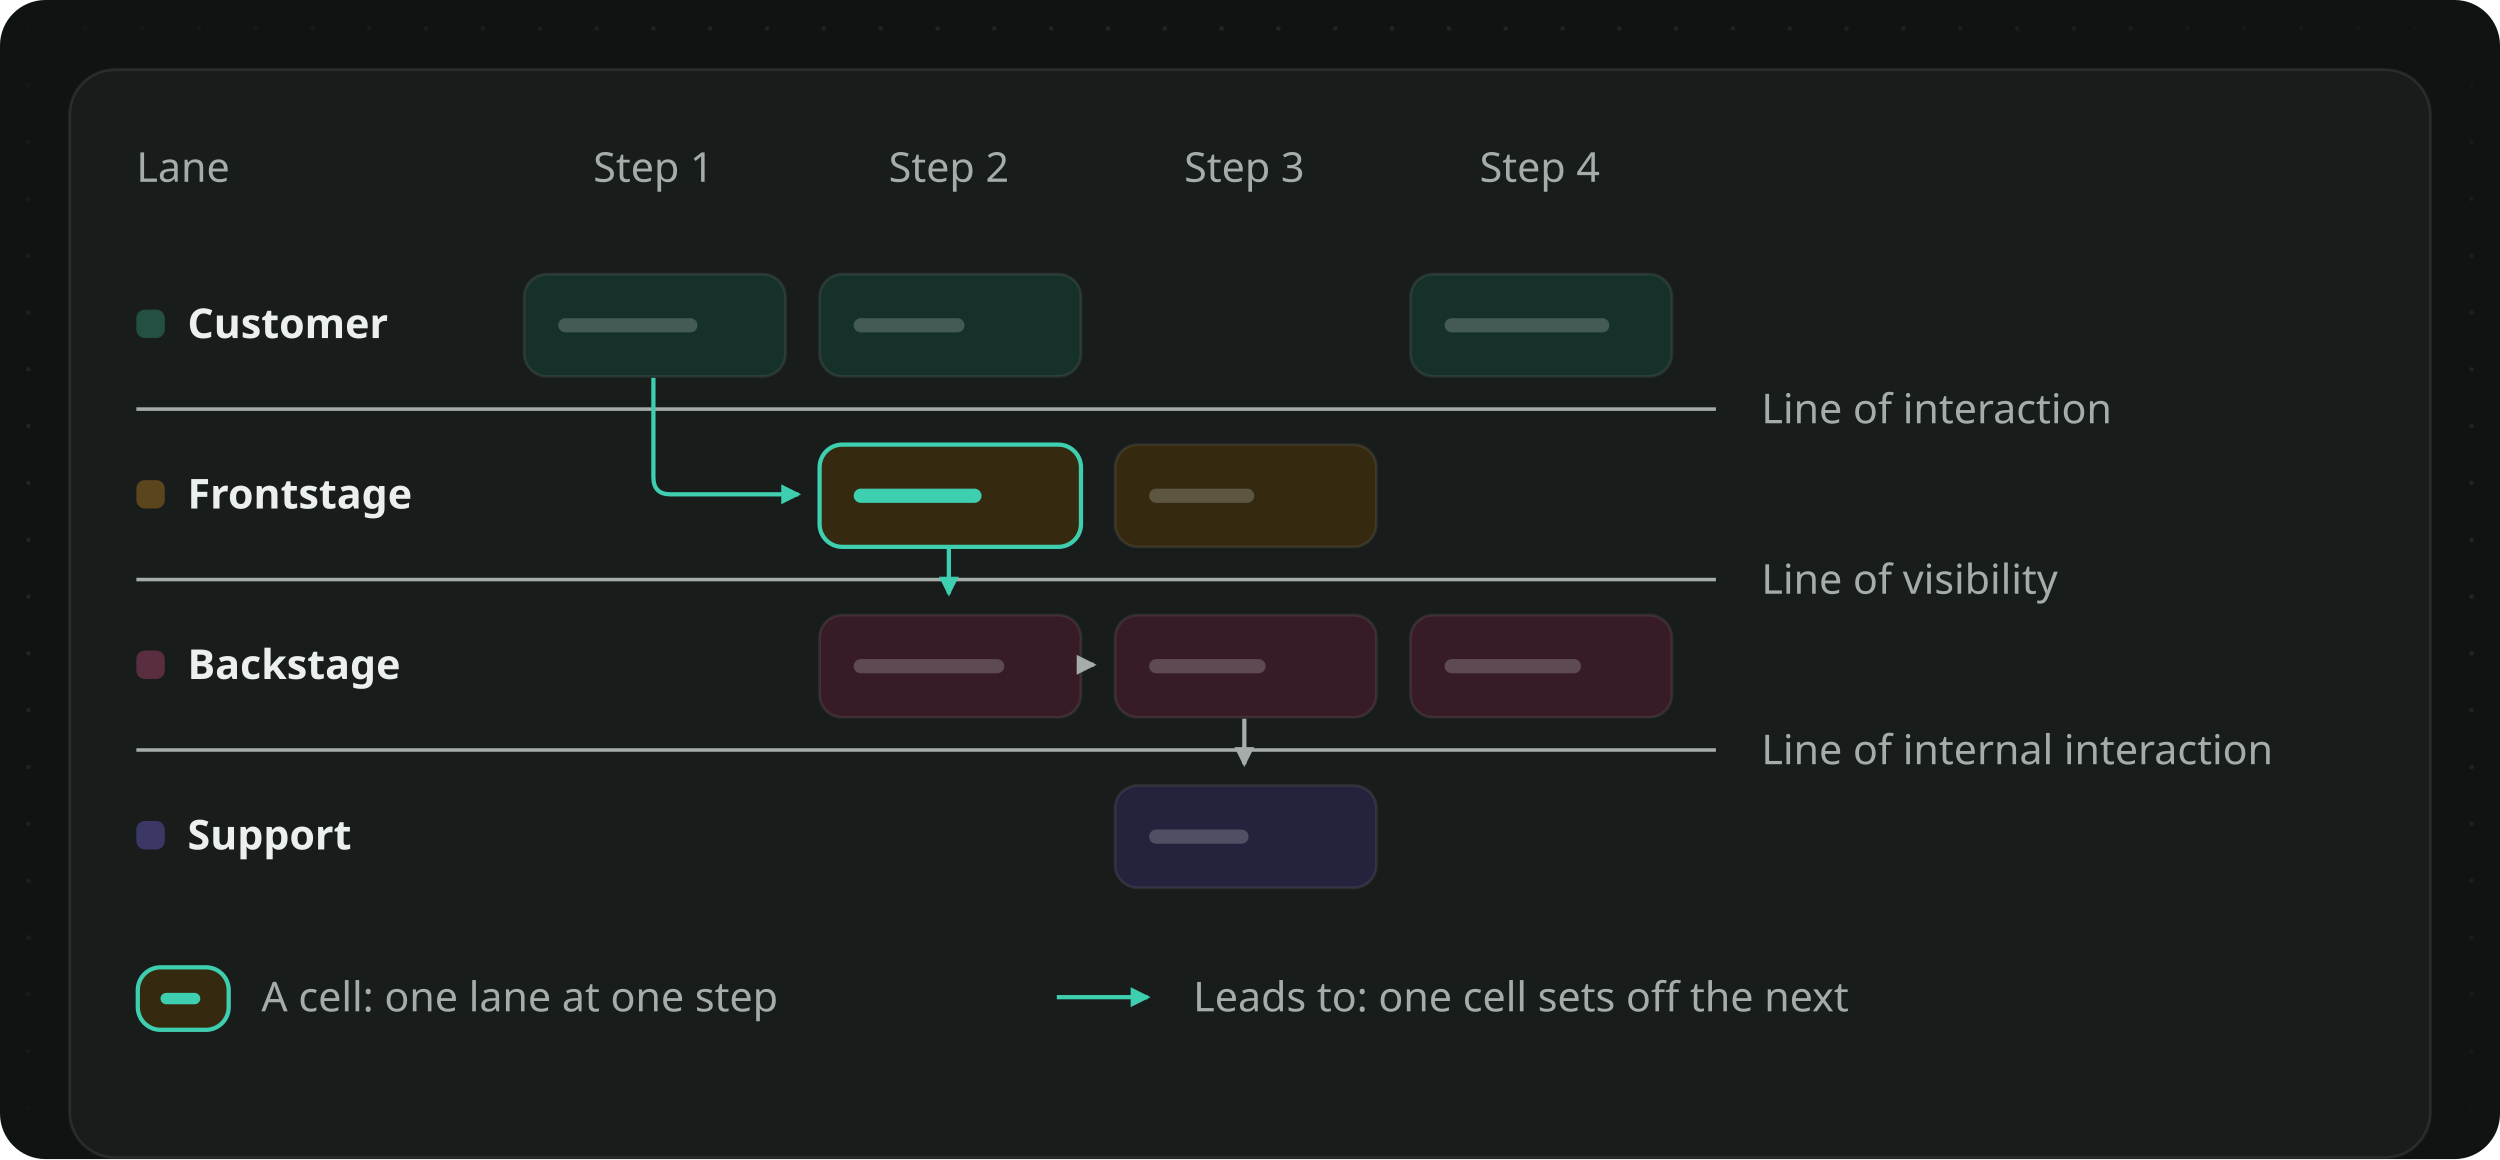
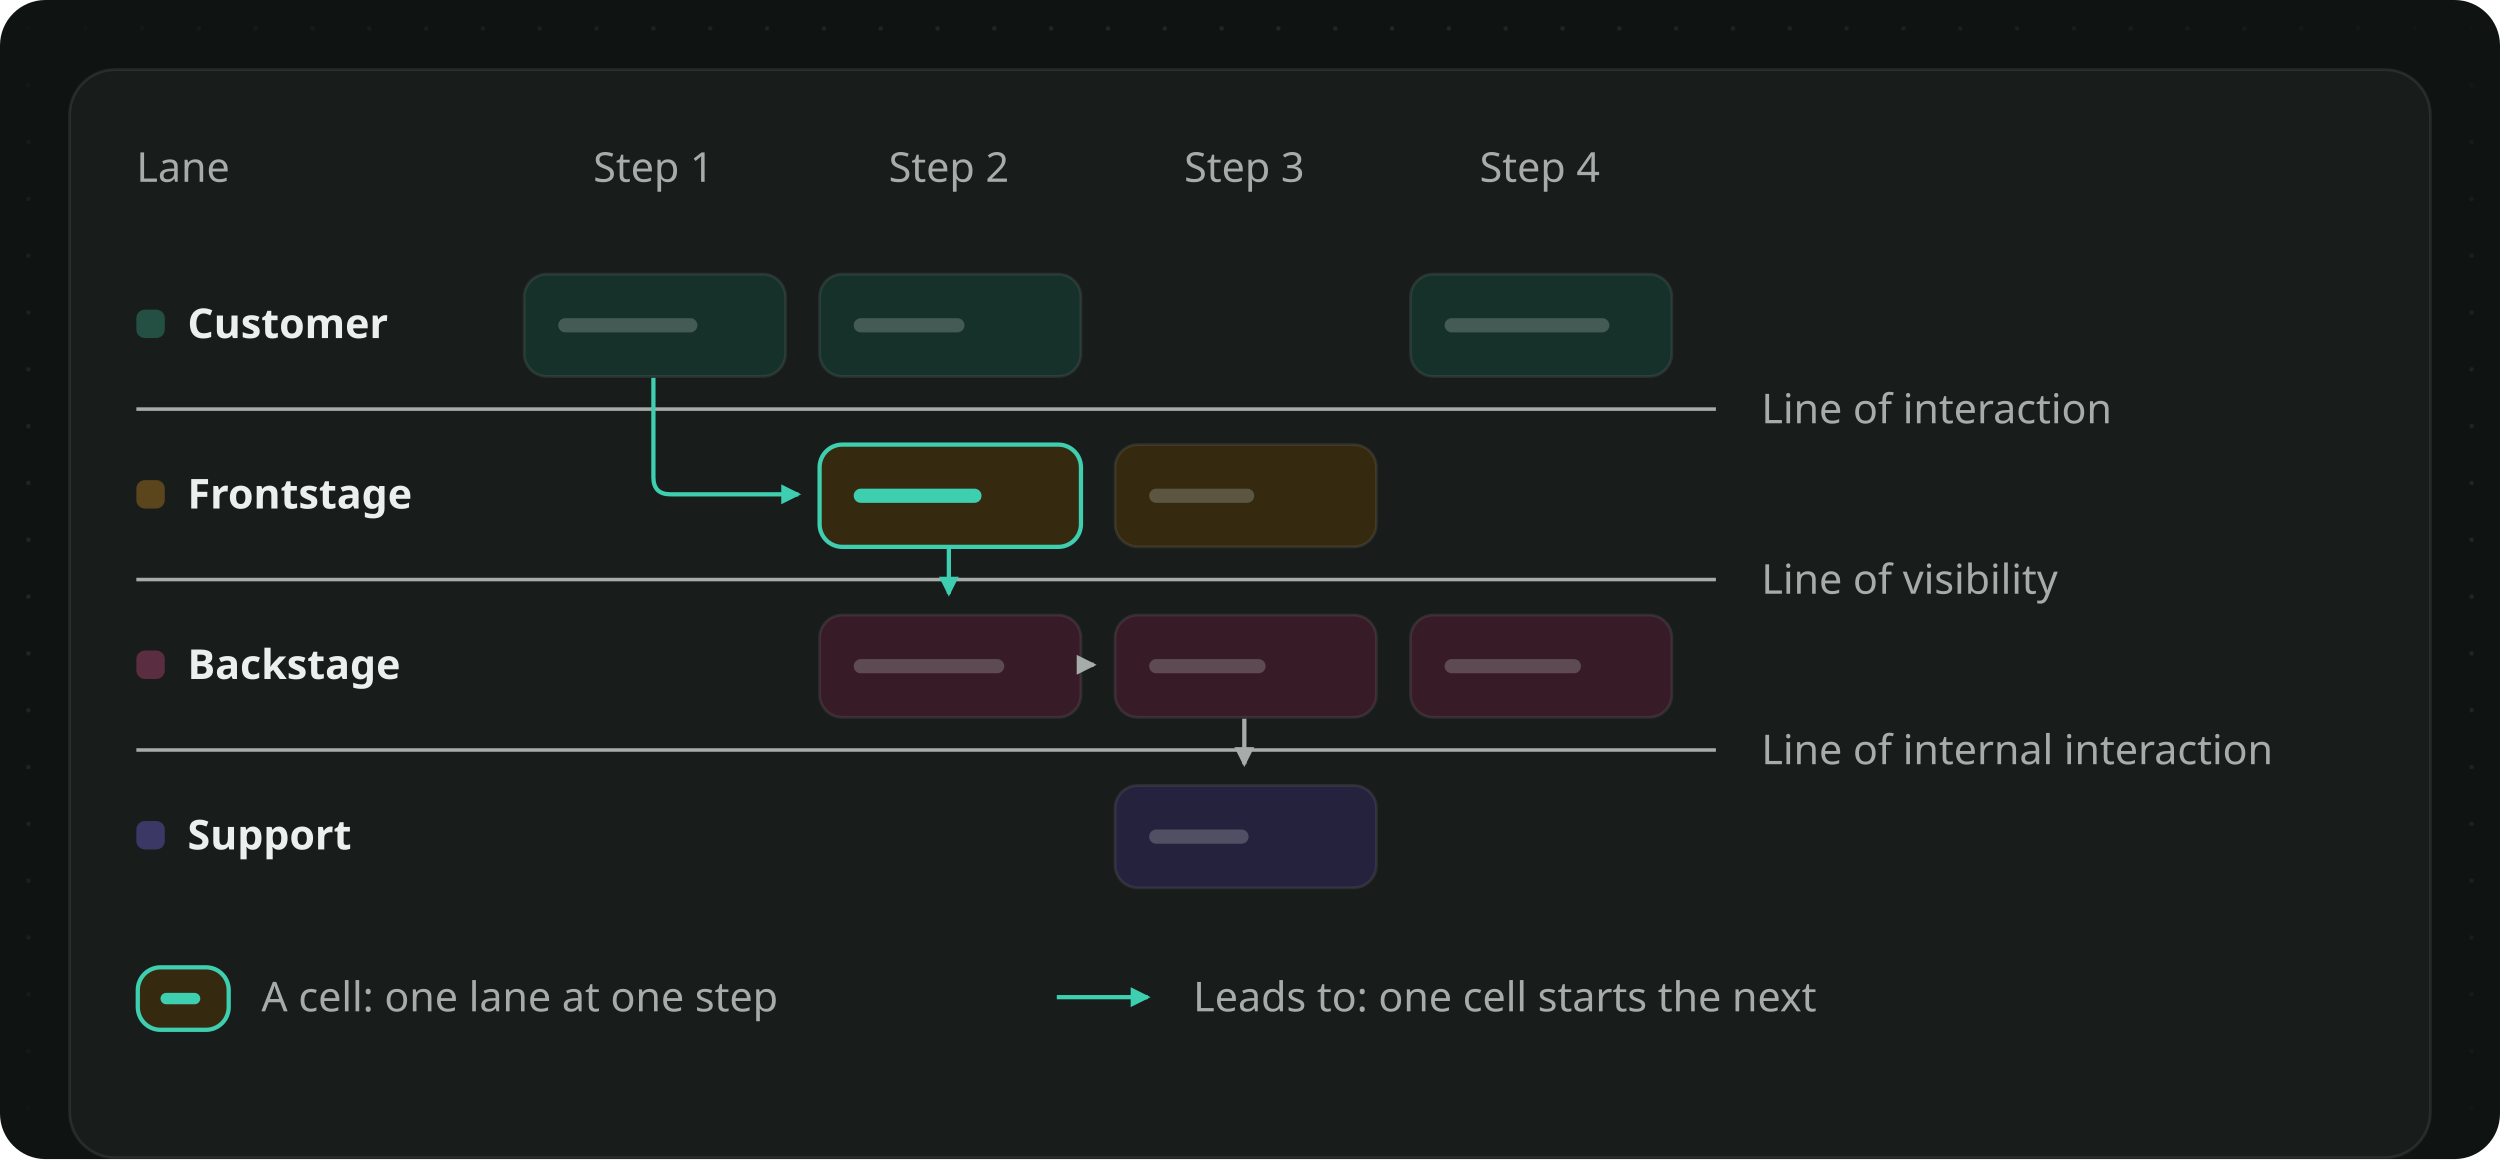
<svg xmlns="http://www.w3.org/2000/svg" viewBox="0 0 880 408" font-family="'Ubuntu Sans', system-ui, sans-serif">
  <style>
    .plate { fill: #0f1412; }
    .dot { fill: #ebf0ee; fill-opacity: 0.17; }
    .card { fill: #181d1b; stroke: #ebf0ee; stroke-opacity: 0.09; }
    .well { fill: #0f1412; stroke: #ebf0ee; stroke-opacity: 0.09; }
    .well-focus { stroke: #3ecfb0; stroke-opacity: 1; stroke-width: 1.5; }
    .title { font-size: 15px; font-weight: 600; fill: #ebf0ee; }
    .label { font-size: 14.5px; fill: #a6acaa; }
    .label-teal { font-size: 14.5px; font-weight: 600; fill: #3ecfb0; }
    .strong { font-size: 14.5px; font-weight: 600; fill: #ebf0ee; }
    .code { font-family: 'Ubuntu Sans Mono', ui-monospace, SFMono-Regular, Menlo, Consolas, monospace; font-size: 14.5px; fill: #a6acaa; }
    .code-strong { font-family: 'Ubuntu Sans Mono', ui-monospace, SFMono-Regular, Menlo, Consolas, monospace; font-size: 14.5px; font-weight: 600; fill: #ebf0ee; }
    .num { font-size: 14.5px; font-weight: 600; fill: #0f1412; }
    .axis { stroke: #ebf0ee; stroke-opacity: 0.09; }
    .line { stroke: #a6acaa; stroke-width: 1.25; }
    .flow { stroke: #a6acaa; stroke-width: 1.5; fill: none; }
    .flow-head { fill: #a6acaa; }
    .trace { stroke: #3ecfb0; stroke-width: 1.5; fill: none; }
    .trace-head { fill: #3ecfb0; }
    .zoom { stroke: #3ecfb0; stroke-width: 1; stroke-opacity: 0.55; fill: none; }
    .skel { fill: #ebf0ee; fill-opacity: 0.22; }
    .skel-teal { fill: #3ecfb0; }
    .cell { stroke: #ebf0ee; stroke-opacity: 0.09; }
    .cell-focus { stroke: #3ecfb0; stroke-opacity: 1; stroke-width: 1.5; }
    .hit { fill: #3ecfb0; }
    .tick { fill: #a6acaa; }
    .miss { fill: #ebf0ee; fill-opacity: 0.22; }
    .badge { fill: #3ecfb0; stroke: #181d1b; stroke-width: 2; }
    .faded { opacity: 0.4; }
    .lane-c { fill: #16302a; } .sq-c { fill: #235043; }
    .lane-f { fill: #35290f; } .sq-f { fill: #5a451c; }
    .lane-b { fill: #371b27; } .sq-b { fill: #5a2d40; }
    .lane-s { fill: #24223d; } .sq-s { fill: #3b3866; }
  </style>
  <defs>
    <pattern id="grid" width="20" height="20" patternUnits="userSpaceOnUse">
      <circle class="dot" cx="10" cy="10" r="0.8" />
    </pattern>
    <radialGradient id="fade" cx="50%" cy="50%" r="70%">
      <stop offset="0.35" stop-color="#fff" />
      <stop offset="1" stop-color="#000" />
    </radialGradient>
    <mask id="fadeMask">
      <rect width="880" height="408" fill="url(#fade)" />
    </mask>
    <marker id="headMuted" markerWidth="8" markerHeight="8" refX="6" refY="4" orient="auto" markerUnits="userSpaceOnUse">
      <path class="flow-head" d="M0,0.5 L7,4 L0,7.5 Z" />
    </marker>
    <marker id="headTeal" markerWidth="8" markerHeight="8" refX="6" refY="4" orient="auto" markerUnits="userSpaceOnUse">
      <path class="trace-head" d="M0,0.5 L7,4 L0,7.5 Z" />
    </marker>
  </defs>
  <rect class="plate" width="880" height="408" rx="16" />
  <rect width="880" height="408" rx="16" fill="url(#grid)" mask="url(#fadeMask)" />
  <rect class="card" x="24.5" y="24.5" width="831" height="383" rx="16" />
  <text class="label" x="48" y="64">Lane</text>
  <text class="label" x="230" y="64" text-anchor="middle">Step 1</text>
  <text class="label" x="334" y="64" text-anchor="middle">Step 2</text>
  <text class="label" x="438" y="64" text-anchor="middle">Step 3</text>
  <text class="label" x="542" y="64" text-anchor="middle">Step 4</text>
  <rect class="sq-c" x="48" y="109" width="10" height="10" rx="3" />
  <text class="strong" x="66" y="119">Customer</text>
  <rect class="lane-c cell" x="184.5" y="96.5" width="92" height="36" rx="8" />
  <rect class="skel" x="196.5" y="112" width="49" height="5" rx="2.5" />
  <rect class="lane-c cell" x="288.5" y="96.5" width="92" height="36" rx="8" />
  <rect class="skel" x="300.5" y="112" width="39" height="5" rx="2.5" />
  <rect class="lane-c cell" x="496.5" y="96.5" width="92" height="36" rx="8" />
  <rect class="skel" x="508.5" y="112" width="58" height="5" rx="2.5" />
  <rect class="sq-f" x="48" y="169" width="10" height="10" rx="3" />
  <text class="strong" x="66" y="179">Frontstage</text>
  <rect class="lane-f cell-focus" x="288.5" y="156.5" width="92" height="36" rx="8" />
  <rect class="skel-teal" x="300.5" y="172" width="45" height="5" rx="2.5" />
  <rect class="lane-f cell" x="392.5" y="156.5" width="92" height="36" rx="8" />
  <rect class="skel" x="404.5" y="172" width="37" height="5" rx="2.5" />
  <rect class="sq-b" x="48" y="229" width="10" height="10" rx="3" />
  <text class="strong" x="66" y="239">Backstage</text>
  <rect class="lane-b cell" x="288.5" y="216.5" width="92" height="36" rx="8" />
  <rect class="skel" x="300.5" y="232" width="53" height="5" rx="2.5" />
  <rect class="lane-b cell" x="392.5" y="216.5" width="92" height="36" rx="8" />
  <rect class="skel" x="404.5" y="232" width="41" height="5" rx="2.5" />
  <rect class="lane-b cell" x="496.5" y="216.5" width="92" height="36" rx="8" />
  <rect class="skel" x="508.5" y="232" width="48" height="5" rx="2.5" />
  <rect class="sq-s" x="48" y="289" width="10" height="10" rx="3" />
  <text class="strong" x="66" y="299">Support</text>
  <rect class="lane-s cell" x="392.5" y="276.5" width="92" height="36" rx="8" />
  <rect class="skel" x="404.5" y="292" width="35" height="5" rx="2.5" />
  <line class="line" x1="48" y1="144" x2="604" y2="144" />
  <text class="label" x="620" y="149">Line of interaction</text>
  <line class="line" x1="48" y1="204" x2="604" y2="204" />
  <text class="label" x="620" y="209">Line of visibility</text>
  <line class="line" x1="48" y1="264" x2="604" y2="264" />
  <text class="label" x="620" y="269">Line of internal interaction</text>
  <path class="trace" d="M230,133 V168 Q230,174 236,174 H281" marker-end="url(#headTeal)" />
  <path class="trace" d="M334,193 V209" marker-end="url(#headTeal)" />
  <path class="flow" d="M381,234 H385" marker-end="url(#headMuted)" />
  <path class="flow" d="M438,253 V269" marker-end="url(#headMuted)" />
  <rect class="lane-f cell-focus" x="48.5" y="340.5" width="32" height="22" rx="8" />
  <rect class="skel-teal" x="56.5" y="349.5" width="14" height="4" rx="2" />
  <text class="label" x="92" y="356">A cell: one lane at one step</text>
  <path class="trace" d="M372,351 H404" marker-end="url(#headTeal)" />
-   <text class="label" x="420" y="356">Leads to: one cell sets off the next</text>
+   <text class="label" x="420" y="356">Leads to: one cell starts the next</text>
</svg>
